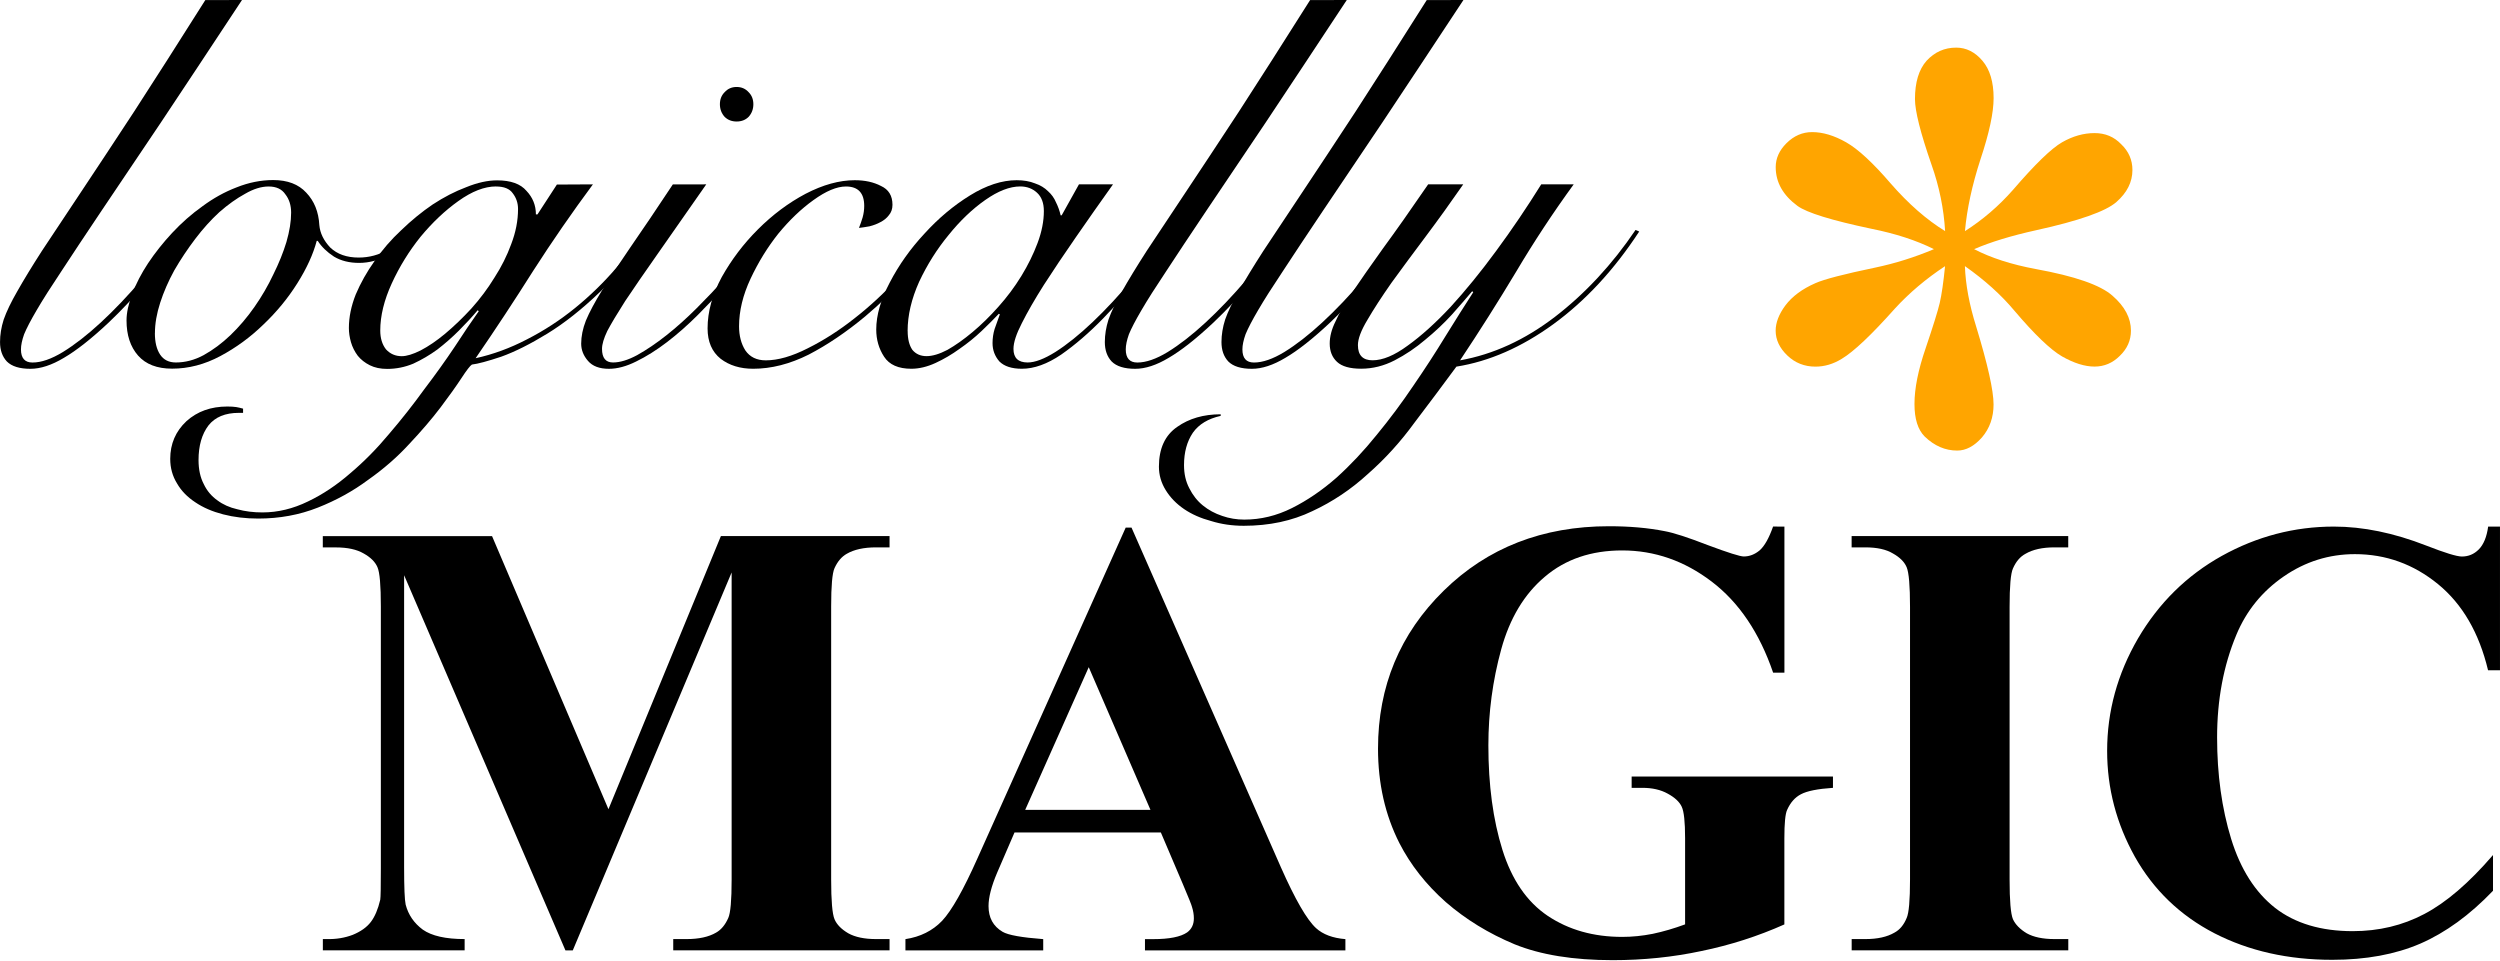
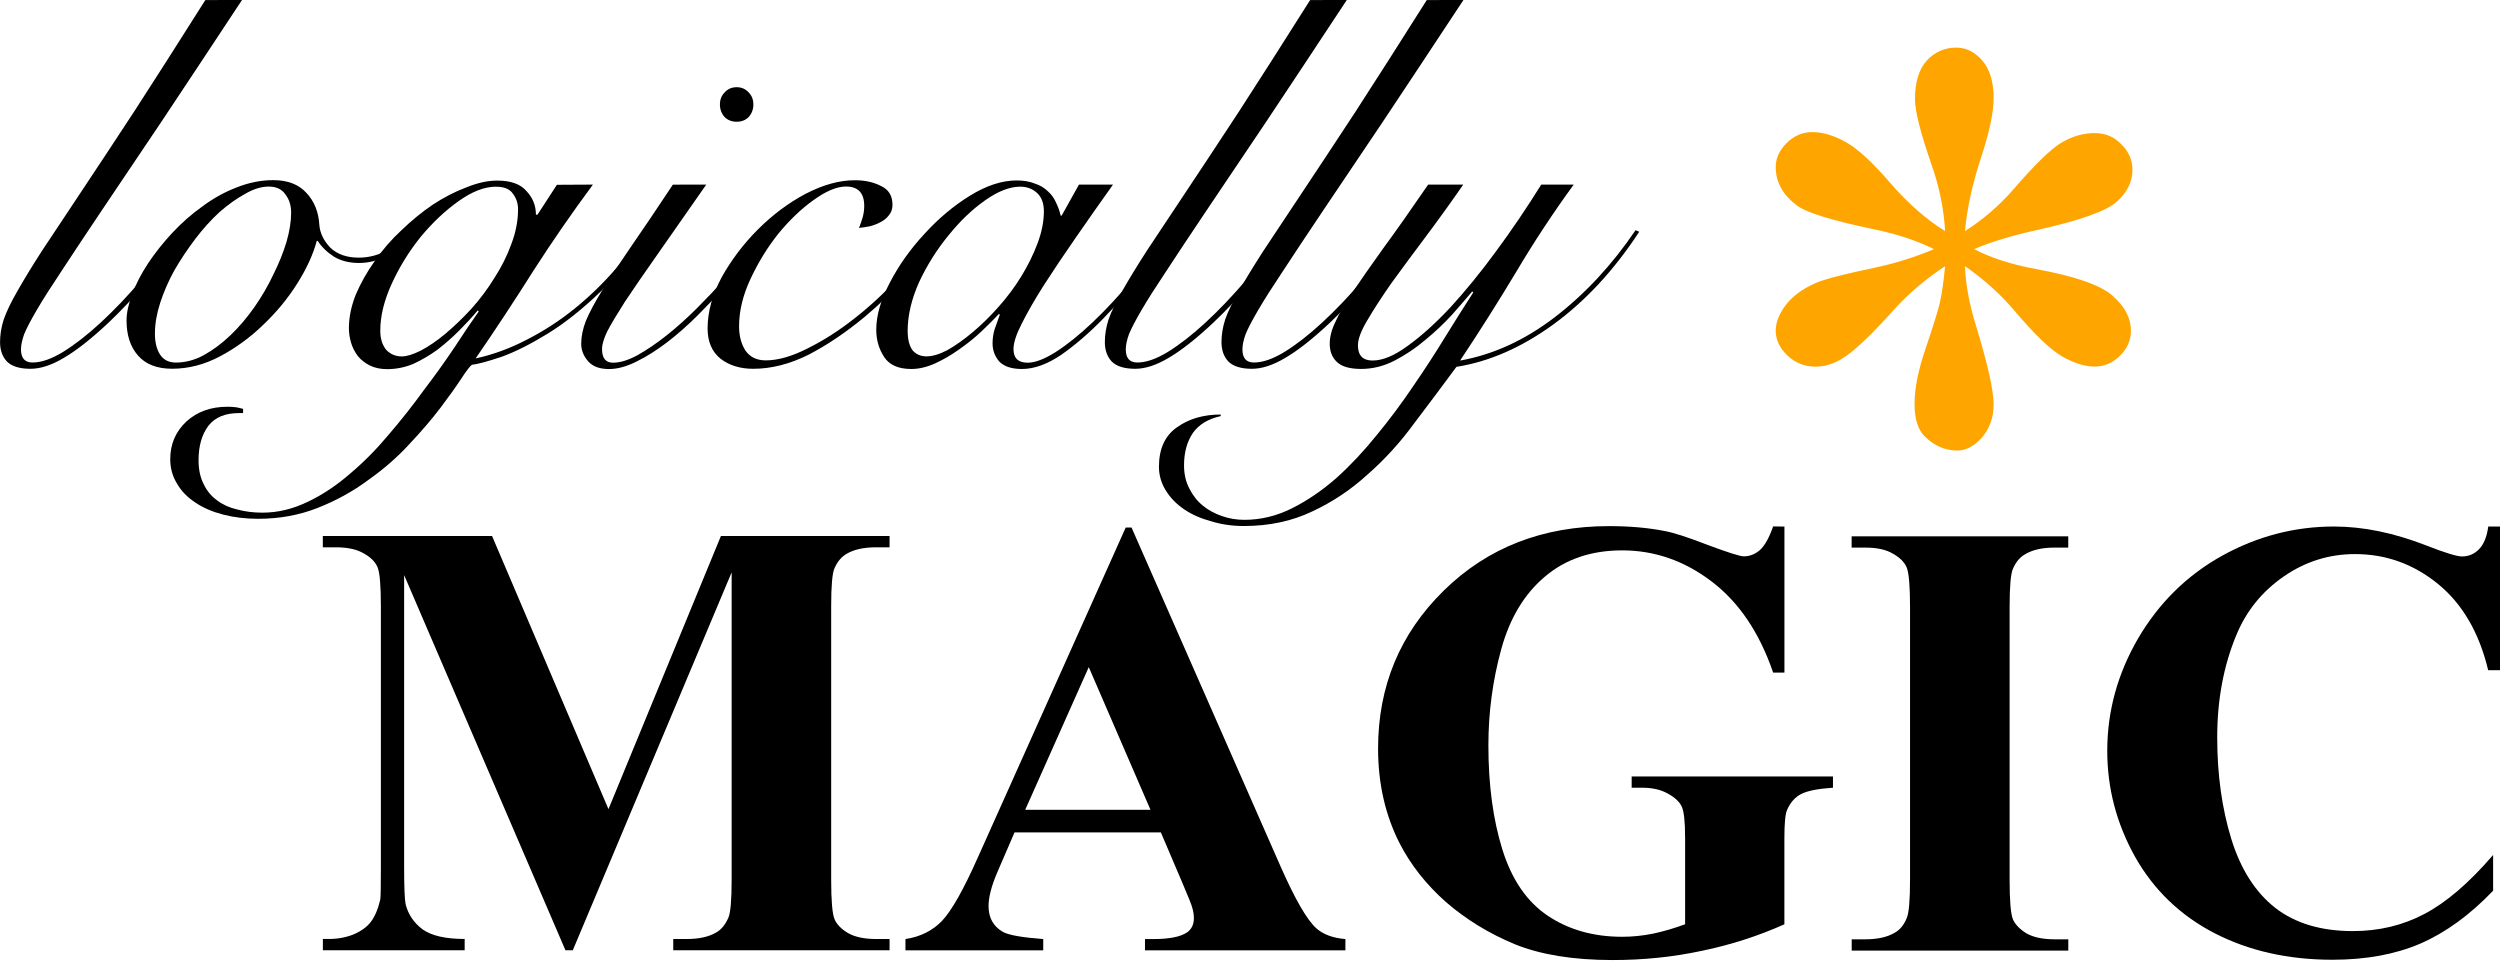
- <svg xmlns="http://www.w3.org/2000/svg" version="1.1" viewBox="0 0 50.516 19.401" height="19.401mm" width="50.516mm">
-   <g transform="translate(-56.62234,-120.3007)" fill="black">
-     <path d="m 61.512,120.301 q -0.942,1.429 -1.64,2.477 -0.699,1.037 -1.196,1.778 -0.497,0.741 -0.815,1.228 -0.318,0.476 -0.497,0.783 -0.18,0.307 -0.254,0.487 -0.064,0.18 -0.064,0.307 0,0.265 0.233,0.265 0.265,0 0.614,-0.212 0.36,-0.222 0.762,-0.593 0.413,-0.381 0.836,-0.878 0.423,-0.508 0.826,-1.079 l 0.116,0.042 q -0.381,0.54 -0.804,1.048 -0.423,0.497 -0.815,0.868 -0.519,0.487 -0.9,0.709 -0.37,0.222 -0.677,0.222 -0.328,0 -0.476,-0.148 -0.138,-0.148 -0.138,-0.392 0,-0.222 0.074,-0.455 0.085,-0.243 0.275,-0.572 0.191,-0.339 0.497,-0.815 0.318,-0.476 0.773,-1.164 0.466,-0.699 1.09,-1.651 0.624,-0.963 1.439,-2.254 z" />
-     <path d="m 65.075,124.989 q -0.254,0.286 -0.572,0.455 -0.318,0.169 -0.624,0.169 -0.296,0 -0.508,-0.127 -0.212,-0.138 -0.328,-0.318 h -0.021 q -0.106,0.402 -0.392,0.857 -0.286,0.455 -0.688,0.836 -0.392,0.381 -0.868,0.635 -0.476,0.254 -0.974,0.254 -0.455,0 -0.688,-0.265 -0.233,-0.265 -0.233,-0.709 0,-0.233 0.116,-0.54 0.116,-0.307 0.318,-0.614 0.212,-0.318 0.487,-0.614 0.286,-0.307 0.614,-0.54 0.328,-0.243 0.688,-0.381 0.37,-0.148 0.741,-0.148 0.434,0 0.667,0.254 0.243,0.254 0.265,0.656 0.021,0.243 0.222,0.455 0.212,0.201 0.572,0.201 0.318,0 0.593,-0.159 0.286,-0.159 0.529,-0.413 z m -5.323,2.043 q 0,0.275 0.106,0.434 0.106,0.159 0.318,0.159 0.286,0 0.561,-0.148 0.286,-0.159 0.54,-0.402 0.265,-0.254 0.487,-0.572 0.222,-0.318 0.381,-0.656 0.169,-0.339 0.265,-0.656 0.095,-0.328 0.095,-0.593 0,-0.222 -0.116,-0.37 -0.106,-0.159 -0.339,-0.159 -0.222,0 -0.476,0.148 -0.254,0.138 -0.519,0.37 -0.254,0.233 -0.487,0.54 -0.233,0.307 -0.423,0.635 -0.18,0.328 -0.286,0.656 -0.106,0.328 -0.106,0.614 z" />
-     <path d="m 68.603,124.026 q -0.635,0.857 -1.206,1.746 -0.561,0.889 -1.164,1.767 0.529,-0.116 1.037,-0.381 0.519,-0.265 0.974,-0.635 0.455,-0.37 0.836,-0.815 0.392,-0.445 0.656,-0.9 l 0.042,0.064 q -0.466,0.794 -1.027,1.323 -0.55,0.529 -1.069,0.847 -0.519,0.318 -0.931,0.466 -0.413,0.138 -0.593,0.159 -0.053,0.032 -0.212,0.275 -0.159,0.243 -0.423,0.593 -0.265,0.349 -0.635,0.741 -0.36,0.392 -0.826,0.72 -0.455,0.339 -1.016,0.561 -0.561,0.222 -1.206,0.222 -0.381,0 -0.709,-0.085 -0.328,-0.085 -0.561,-0.243 -0.243,-0.159 -0.37,-0.381 -0.138,-0.222 -0.138,-0.497 0,-0.455 0.328,-0.762 0.328,-0.296 0.826,-0.296 0.106,0 0.18,0.011 0.064,0.011 0.138,0.032 v 0.085 h -0.085 q -0.413,0 -0.614,0.254 -0.201,0.265 -0.201,0.699 0,0.286 0.106,0.487 0.095,0.201 0.275,0.328 0.169,0.127 0.402,0.18 0.233,0.064 0.508,0.064 0.466,0 0.921,-0.222 0.445,-0.212 0.857,-0.572 0.413,-0.349 0.783,-0.794 0.381,-0.445 0.709,-0.9 0.339,-0.445 0.614,-0.857 0.275,-0.423 0.487,-0.72 l -0.021,-0.021 q -0.169,0.201 -0.381,0.413 -0.201,0.201 -0.434,0.381 -0.233,0.169 -0.487,0.286 -0.254,0.106 -0.529,0.106 -0.201,0 -0.349,-0.074 -0.148,-0.074 -0.243,-0.191 -0.095,-0.127 -0.138,-0.275 -0.042,-0.148 -0.042,-0.286 0,-0.328 0.138,-0.677 0.148,-0.349 0.381,-0.677 0.233,-0.339 0.54,-0.624 0.307,-0.296 0.635,-0.519 0.339,-0.222 0.677,-0.349 0.339,-0.138 0.624,-0.138 0.413,0 0.593,0.212 0.191,0.201 0.191,0.476 h 0.032 l 0.392,-0.603 z m -1.958,0.042 q -0.349,0 -0.762,0.296 -0.402,0.286 -0.762,0.72 -0.349,0.434 -0.582,0.942 -0.233,0.508 -0.233,0.953 0,0.233 0.116,0.381 0.127,0.138 0.318,0.138 0.148,0 0.381,-0.116 0.243,-0.127 0.497,-0.339 0.265,-0.222 0.529,-0.508 0.265,-0.296 0.466,-0.624 0.212,-0.328 0.339,-0.677 0.138,-0.36 0.138,-0.709 0,-0.18 -0.106,-0.318 -0.095,-0.138 -0.339,-0.138 z" />
-     <path d="m 70.893,124.026 q -0.582,0.836 -0.984,1.408 -0.402,0.572 -0.656,0.953 -0.243,0.381 -0.36,0.603 -0.106,0.222 -0.106,0.36 0,0.275 0.222,0.275 0.212,0 0.487,-0.148 0.286,-0.159 0.593,-0.402 0.307,-0.243 0.614,-0.55 0.307,-0.307 0.572,-0.603 0.275,-0.307 0.476,-0.582 0.212,-0.286 0.307,-0.466 l 0.085,0.053 q -0.127,0.212 -0.349,0.508 -0.212,0.296 -0.487,0.614 -0.275,0.307 -0.582,0.614 -0.307,0.307 -0.624,0.55 -0.318,0.243 -0.624,0.392 -0.296,0.148 -0.55,0.148 -0.286,0 -0.423,-0.159 -0.138,-0.159 -0.138,-0.349 0,-0.222 0.095,-0.466 0.106,-0.254 0.328,-0.614 0.222,-0.36 0.572,-0.868 0.36,-0.519 0.857,-1.27 z m 0.614,-1.968 q 0.148,0 0.243,0.106 0.095,0.095 0.095,0.243 0,0.148 -0.095,0.254 -0.095,0.095 -0.243,0.095 -0.148,0 -0.243,-0.095 -0.095,-0.106 -0.095,-0.254 0,-0.148 0.095,-0.243 0.095,-0.106 0.243,-0.106 z" />
-     <path d="m 75.609,125.01 q -0.243,0.392 -0.646,0.847 -0.392,0.445 -0.857,0.836 -0.572,0.476 -1.143,0.773 -0.572,0.286 -1.122,0.286 -0.392,0 -0.656,-0.201 -0.265,-0.212 -0.265,-0.614 0,-0.508 0.286,-1.037 0.296,-0.529 0.73,-0.963 0.445,-0.445 0.963,-0.72 0.529,-0.275 0.995,-0.275 0.307,0 0.529,0.116 0.233,0.106 0.233,0.381 0,0.127 -0.074,0.212 -0.064,0.085 -0.169,0.138 -0.095,0.053 -0.222,0.085 -0.116,0.021 -0.212,0.032 0.042,-0.106 0.074,-0.212 0.032,-0.116 0.032,-0.233 0,-0.392 -0.37,-0.392 -0.275,0 -0.656,0.275 -0.37,0.265 -0.709,0.677 -0.328,0.413 -0.561,0.91 -0.233,0.497 -0.233,0.963 0,0.286 0.127,0.487 0.138,0.201 0.413,0.201 0.37,0 0.847,-0.243 0.487,-0.243 0.942,-0.603 0.476,-0.37 0.91,-0.847 0.445,-0.487 0.741,-0.942 z" />
-     <path d="m 78.424,124.026 h 0.688 q -0.392,0.55 -0.751,1.069 -0.36,0.519 -0.646,0.963 -0.275,0.434 -0.445,0.773 -0.169,0.328 -0.169,0.519 0,0.275 0.286,0.275 0.222,0 0.561,-0.212 0.349,-0.222 0.751,-0.603 0.402,-0.381 0.826,-0.889 0.423,-0.508 0.804,-1.079 l 0.064,0.021 q -0.286,0.434 -0.677,0.942 -0.381,0.497 -0.804,0.931 -0.423,0.434 -0.847,0.73 -0.423,0.286 -0.794,0.286 -0.307,0 -0.455,-0.148 -0.138,-0.159 -0.138,-0.37 0,-0.148 0.042,-0.286 0.053,-0.148 0.106,-0.296 l -0.021,-0.011 q -0.138,0.148 -0.349,0.349 -0.201,0.191 -0.445,0.36 -0.233,0.169 -0.487,0.286 -0.254,0.116 -0.487,0.116 -0.392,0 -0.55,-0.243 -0.159,-0.243 -0.159,-0.55 0,-0.434 0.275,-0.953 0.275,-0.529 0.699,-0.984 0.423,-0.466 0.921,-0.773 0.497,-0.307 0.942,-0.307 0.212,0 0.37,0.064 0.159,0.053 0.265,0.159 0.106,0.095 0.159,0.222 0.064,0.127 0.095,0.265 h 0.021 z m -3.461,2.963 q 0,0.243 0.095,0.381 0.106,0.127 0.286,0.127 0.18,0 0.423,-0.127 0.243,-0.138 0.508,-0.36 0.265,-0.222 0.519,-0.508 0.265,-0.296 0.466,-0.624 0.201,-0.328 0.328,-0.667 0.127,-0.339 0.127,-0.646 0,-0.243 -0.138,-0.37 -0.138,-0.127 -0.339,-0.127 -0.318,0 -0.709,0.275 -0.392,0.275 -0.741,0.709 -0.349,0.423 -0.593,0.942 -0.233,0.519 -0.233,0.995 z" />
-     <path d="m 83.836,120.301 q -0.942,1.429 -1.64,2.477 -0.699,1.037 -1.196,1.778 -0.497,0.741 -0.815,1.228 -0.318,0.476 -0.497,0.783 -0.18,0.307 -0.254,0.487 -0.064,0.18 -0.064,0.307 0,0.265 0.233,0.265 0.265,0 0.614,-0.212 0.36,-0.222 0.762,-0.593 0.413,-0.381 0.836,-0.878 0.423,-0.508 0.826,-1.079 l 0.116,0.042 q -0.381,0.54 -0.804,1.048 -0.423,0.497 -0.815,0.868 -0.519,0.487 -0.9,0.709 -0.37,0.222 -0.677,0.222 -0.328,0 -0.476,-0.148 -0.138,-0.148 -0.138,-0.392 0,-0.222 0.074,-0.455 0.085,-0.243 0.275,-0.572 0.191,-0.339 0.497,-0.815 0.318,-0.476 0.773,-1.164 0.466,-0.699 1.09,-1.651 0.624,-0.963 1.439,-2.254 z" />
-     <path d="m 86.193,120.301 q -0.942,1.429 -1.64,2.477 -0.699,1.037 -1.196,1.778 -0.497,0.741 -0.815,1.228 -0.318,0.476 -0.497,0.783 -0.18,0.307 -0.254,0.487 -0.064,0.18 -0.064,0.307 0,0.265 0.233,0.265 0.265,0 0.614,-0.212 0.36,-0.222 0.762,-0.593 0.413,-0.381 0.836,-0.878 0.423,-0.508 0.826,-1.079 l 0.116,0.042 q -0.381,0.54 -0.804,1.048 -0.423,0.497 -0.815,0.868 -0.519,0.487 -0.9,0.709 -0.37,0.222 -0.677,0.222 -0.328,0 -0.476,-0.148 -0.138,-0.148 -0.138,-0.392 0,-0.222 0.074,-0.455 0.085,-0.243 0.275,-0.572 0.191,-0.339 0.497,-0.815 0.318,-0.476 0.773,-1.164 0.466,-0.699 1.09,-1.651 0.624,-0.963 1.439,-2.254 z" />
-     <path d="m 86.189,124.026 q -0.381,0.55 -0.762,1.058 -0.381,0.508 -0.688,0.931 -0.296,0.423 -0.487,0.751 -0.191,0.318 -0.191,0.508 0,0.307 0.296,0.307 0.307,0 0.709,-0.296 0.413,-0.296 0.868,-0.783 0.455,-0.497 0.921,-1.132 0.476,-0.646 0.91,-1.344 h 0.656 q -0.624,0.857 -1.164,1.767 -0.54,0.9 -1.132,1.789 1.005,-0.18 1.916,-0.878 0.921,-0.709 1.63,-1.757 l 0.074,0.032 q -0.762,1.164 -1.736,1.873 -0.963,0.699 -1.958,0.857 -0.413,0.561 -0.847,1.132 -0.423,0.582 -0.942,1.037 -0.508,0.466 -1.122,0.751 -0.614,0.296 -1.386,0.296 -0.349,0 -0.656,-0.095 -0.318,-0.085 -0.55,-0.243 -0.233,-0.159 -0.37,-0.381 -0.138,-0.222 -0.138,-0.476 0,-0.55 0.37,-0.804 0.36,-0.254 0.878,-0.254 v 0.032 q -0.381,0.085 -0.561,0.339 -0.18,0.265 -0.18,0.656 0,0.265 0.106,0.466 0.106,0.212 0.275,0.349 0.169,0.138 0.392,0.212 0.212,0.074 0.445,0.074 0.497,0 0.963,-0.233 0.466,-0.233 0.9,-0.614 0.423,-0.381 0.815,-0.868 0.392,-0.476 0.741,-0.995 0.349,-0.508 0.646,-0.995 0.307,-0.497 0.561,-0.889 l -0.021,-0.021 q -0.169,0.201 -0.413,0.476 -0.243,0.265 -0.54,0.508 -0.286,0.243 -0.614,0.413 -0.328,0.169 -0.677,0.169 -0.339,0 -0.487,-0.138 -0.148,-0.138 -0.148,-0.37 0,-0.212 0.116,-0.445 0.106,-0.243 0.349,-0.603 0.243,-0.36 0.614,-0.878 0.381,-0.519 0.91,-1.291 z" />
-     <path d="m 68.917,136.652 2.272,-5.519 h 3.408 v 0.228 h -0.272 q -0.37,0 -0.593,0.13 -0.154,0.086 -0.247,0.29 -0.068,0.148 -0.068,0.772 v 5.519 q 0,0.642 0.068,0.803 0.068,0.161 0.278,0.284 0.21,0.117 0.562,0.117 h 0.272 v 0.228 h -4.371 v -0.228 h 0.272 q 0.37,0 0.593,-0.13 0.154,-0.086 0.247,-0.296 0.068,-0.148 0.068,-0.778 v -6.204 l -3.21,7.637 h -0.148 l -3.26,-7.581 v 5.896 q 0,0.617 0.031,0.759 0.08,0.309 0.346,0.506 0.272,0.191 0.846,0.191 v 0.228 h -2.865 v -0.228 h 0.086 q 0.278,0.006 0.519,-0.086 0.241,-0.099 0.364,-0.259 0.123,-0.161 0.191,-0.451 0.012,-0.068 0.012,-0.63 v -5.297 q 0,-0.636 -0.068,-0.79 -0.068,-0.161 -0.278,-0.278 -0.21,-0.123 -0.562,-0.123 h -0.265 v -0.228 h 3.42 z" />
-     <path d="m 80.079,137.122 h -2.957 l -0.352,0.815 q -0.173,0.407 -0.173,0.673 0,0.352 0.284,0.519 0.167,0.099 0.821,0.148 v 0.228 h -2.784 v -0.228 q 0.451,-0.068 0.741,-0.37 0.29,-0.309 0.716,-1.266 l 2.994,-6.68 h 0.117 l 3.019,6.865 q 0.432,0.975 0.71,1.229 0.21,0.191 0.593,0.222 v 0.228 h -4.05 v -0.228 h 0.167 q 0.488,0 0.685,-0.136 0.136,-0.099 0.136,-0.284 0,-0.111 -0.037,-0.228 -0.012,-0.056 -0.185,-0.463 z m -0.21,-0.457 -1.247,-2.883 -1.284,2.883 z" />
-     <path d="m 92.679,130.942 v 2.951 h -0.228 q -0.414,-1.21 -1.241,-1.84 -0.827,-0.63 -1.809,-0.63 -0.938,0 -1.562,0.531 -0.624,0.525 -0.883,1.469 -0.259,0.945 -0.259,1.939 0,1.204 0.284,2.111 0.284,0.908 0.914,1.333 0.636,0.426 1.506,0.426 0.303,0 0.617,-0.062 0.321,-0.068 0.654,-0.191 v -1.741 q 0,-0.494 -0.068,-0.636 -0.068,-0.148 -0.284,-0.265 -0.21,-0.117 -0.512,-0.117 h -0.216 v -0.228 h 4.068 v 0.228 q -0.463,0.031 -0.648,0.13 -0.179,0.093 -0.278,0.315 -0.056,0.117 -0.056,0.574 v 1.741 q -0.803,0.358 -1.673,0.537 -0.864,0.185 -1.797,0.185 -1.192,0 -1.982,-0.321 -0.784,-0.327 -1.389,-0.852 -0.599,-0.531 -0.938,-1.192 -0.432,-0.852 -0.432,-1.908 0,-1.889 1.327,-3.192 1.327,-1.303 3.34,-1.303 0.624,0 1.124,0.099 0.272,0.049 0.877,0.284 0.611,0.228 0.722,0.228 0.173,0 0.321,-0.123 0.148,-0.13 0.272,-0.482 z" />
-     <path d="m 98.415,139.276 v 0.228 h -4.377 v -0.228 h 0.278 q 0.364,0 0.586,-0.13 0.161,-0.086 0.247,-0.296 0.068,-0.148 0.068,-0.778 v -5.507 q 0,-0.642 -0.068,-0.803 -0.068,-0.161 -0.278,-0.278 -0.204,-0.123 -0.556,-0.123 h -0.278 v -0.228 h 4.377 v 0.228 h -0.278 q -0.364,0 -0.586,0.13 -0.161,0.086 -0.253,0.296 -0.068,0.148 -0.068,0.778 v 5.507 q 0,0.642 0.068,0.803 0.074,0.161 0.278,0.284 0.21,0.117 0.562,0.117 z" />
-     <path d="m 107.138,130.942 v 2.902 h -0.241 q -0.272,-1.136 -1.012,-1.741 -0.741,-0.605 -1.679,-0.605 -0.784,0 -1.438,0.451 -0.654,0.451 -0.957,1.179 -0.389,0.932 -0.389,2.074 0,1.124 0.284,2.05 0.284,0.92 0.889,1.395 0.605,0.469 1.568,0.469 0.79,0 1.445,-0.346 0.661,-0.346 1.389,-1.192 v 0.722 q -0.704,0.735 -1.469,1.068 -0.759,0.327 -1.778,0.327 -1.34,0 -2.383,-0.537 -1.037,-0.537 -1.605,-1.543 -0.562,-1.006 -0.562,-2.142 0,-1.198 0.624,-2.272 0.63,-1.074 1.692,-1.667 1.068,-0.593 2.266,-0.593 0.883,0 1.864,0.383 0.568,0.222 0.722,0.222 0.198,0 0.34,-0.142 0.148,-0.148 0.191,-0.463 z" />
-     <path fill="orange" d="m 95.926,124.971 q -0.039,-0.677 -0.275,-1.344 -0.334,-0.961 -0.334,-1.324 0,-0.51 0.235,-0.775 0.245,-0.265 0.598,-0.265 0.304,0 0.53,0.265 0.226,0.265 0.226,0.755 0,0.441 -0.265,1.236 -0.255,0.785 -0.314,1.452 0.539,-0.343 0.971,-0.834 0.667,-0.775 0.991,-0.961 0.324,-0.186 0.657,-0.186 0.324,0 0.539,0.226 0.226,0.216 0.226,0.52 0,0.363 -0.324,0.647 -0.324,0.284 -1.619,0.569 -0.755,0.167 -1.256,0.383 0.51,0.265 1.246,0.402 1.187,0.216 1.55,0.539 0.373,0.324 0.373,0.706 0,0.294 -0.226,0.51 -0.216,0.216 -0.51,0.216 -0.294,0 -0.657,-0.206 -0.353,-0.206 -0.961,-0.922 -0.402,-0.481 -1.001,-0.902 0.02,0.559 0.226,1.216 0.353,1.157 0.353,1.579 0,0.392 -0.235,0.667 -0.235,0.265 -0.5,0.265 -0.363,0 -0.657,-0.284 -0.206,-0.206 -0.206,-0.657 0,-0.471 0.226,-1.128 0.226,-0.667 0.284,-0.912 0.059,-0.255 0.108,-0.745 -0.579,0.383 -1.01,0.853 -0.716,0.804 -1.079,1.02 -0.255,0.157 -0.53,0.157 -0.334,0 -0.569,-0.226 -0.235,-0.226 -0.235,-0.5 0,-0.245 0.196,-0.51 0.206,-0.275 0.608,-0.451 0.265,-0.118 1.207,-0.314 0.608,-0.128 1.187,-0.373 -0.53,-0.265 -1.265,-0.412 -1.207,-0.255 -1.491,-0.461 -0.441,-0.324 -0.441,-0.785 0,-0.265 0.216,-0.481 0.226,-0.226 0.52,-0.226 0.324,0 0.687,0.206 0.363,0.206 0.902,0.834 0.539,0.618 1.099,0.961 z" />
+ <svg xmlns="http://www.w3.org/2000/svg" width="50.516" height="19.401" version="1.1" viewBox="0 0 50.516 19.401">
+   <g transform="translate(-56.622 -120.3)">
+     <path d="m61.512 120.3q-0.942 1.429-1.64 2.477-0.699 1.037-1.196 1.778-0.497 0.741-0.815 1.228-0.318 0.476-0.497 0.783-0.18 0.307-0.254 0.487-0.064 0.18-0.064 0.307 0 0.265 0.233 0.265 0.265 0 0.614-0.212 0.36-0.222 0.762-0.593 0.413-0.381 0.836-0.878 0.423-0.508 0.826-1.079l0.116 0.042q-0.381 0.54-0.804 1.048-0.423 0.497-0.815 0.868-0.519 0.487-0.9 0.709-0.37 0.222-0.677 0.222-0.328 0-0.476-0.148-0.138-0.148-0.138-0.392 0-0.222 0.074-0.455 0.085-0.243 0.275-0.572 0.191-0.339 0.497-0.815 0.318-0.476 0.773-1.164 0.466-0.699 1.09-1.651 0.624-0.963 1.439-2.254z" />
+     <path d="m65.075 124.99q-0.254 0.286-0.572 0.455-0.318 0.169-0.624 0.169-0.296 0-0.508-0.127-0.212-0.138-0.328-0.318h-0.021q-0.106 0.402-0.392 0.857t-0.688 0.836q-0.392 0.381-0.868 0.635t-0.974 0.254q-0.455 0-0.688-0.265t-0.233-0.709q0-0.233 0.116-0.54 0.116-0.307 0.318-0.614 0.212-0.318 0.487-0.614 0.286-0.307 0.614-0.54 0.328-0.243 0.688-0.381 0.37-0.148 0.741-0.148 0.434 0 0.667 0.254 0.243 0.254 0.265 0.656 0.021 0.243 0.222 0.455 0.212 0.201 0.572 0.201 0.318 0 0.593-0.159 0.286-0.159 0.529-0.413zm-5.323 2.043q0 0.275 0.106 0.434t0.318 0.159q0.286 0 0.561-0.148 0.286-0.159 0.54-0.402 0.265-0.254 0.487-0.572t0.381-0.656q0.169-0.339 0.265-0.656 0.095-0.328 0.095-0.593 0-0.222-0.116-0.37-0.106-0.159-0.339-0.159-0.222 0-0.476 0.148-0.254 0.138-0.519 0.37-0.254 0.233-0.487 0.54-0.233 0.307-0.423 0.635-0.18 0.328-0.286 0.656-0.106 0.328-0.106 0.614z" />
+     <path d="m68.603 124.03q-0.635 0.857-1.206 1.746-0.561 0.889-1.164 1.767 0.529-0.116 1.037-0.381 0.519-0.265 0.974-0.635 0.455-0.37 0.836-0.815 0.392-0.445 0.656-0.9l0.042 0.064q-0.466 0.794-1.027 1.323-0.55 0.529-1.069 0.847-0.519 0.318-0.931 0.466-0.413 0.138-0.593 0.159-0.053 0.032-0.212 0.275-0.159 0.243-0.423 0.593-0.265 0.349-0.635 0.741-0.36 0.392-0.826 0.72-0.455 0.339-1.016 0.561-0.561 0.222-1.206 0.222-0.381 0-0.709-0.085-0.328-0.085-0.561-0.243-0.243-0.159-0.37-0.381-0.138-0.222-0.138-0.497 0-0.455 0.328-0.762 0.328-0.296 0.826-0.296 0.106 0 0.18 0.011 0.064 0.011 0.138 0.032v0.085h-0.085q-0.413 0-0.614 0.254-0.201 0.265-0.201 0.699 0 0.286 0.106 0.487 0.095 0.201 0.275 0.328 0.169 0.127 0.402 0.18 0.233 0.064 0.508 0.064 0.466 0 0.921-0.222 0.445-0.212 0.857-0.572 0.413-0.349 0.783-0.794 0.381-0.445 0.709-0.9 0.339-0.445 0.614-0.857 0.275-0.423 0.487-0.72l-0.021-0.021q-0.169 0.201-0.381 0.413-0.201 0.201-0.434 0.381-0.233 0.169-0.487 0.286-0.254 0.106-0.529 0.106-0.201 0-0.349-0.074-0.148-0.074-0.243-0.191-0.095-0.127-0.138-0.275-0.042-0.148-0.042-0.286 0-0.328 0.138-0.677 0.148-0.349 0.381-0.677 0.233-0.339 0.54-0.624 0.307-0.296 0.635-0.519 0.339-0.222 0.677-0.349 0.339-0.138 0.624-0.138 0.413 0 0.593 0.212 0.191 0.201 0.191 0.476h0.032l0.392-0.603zm-1.958 0.042q-0.349 0-0.762 0.296-0.402 0.286-0.762 0.72-0.349 0.434-0.582 0.942-0.233 0.508-0.233 0.953 0 0.233 0.116 0.381 0.127 0.138 0.318 0.138 0.148 0 0.381-0.116 0.243-0.127 0.497-0.339 0.265-0.222 0.529-0.508 0.265-0.296 0.466-0.624 0.212-0.328 0.339-0.677 0.138-0.36 0.138-0.709 0-0.18-0.106-0.318-0.095-0.138-0.339-0.138z" />
+     <path d="m70.893 124.03q-0.582 0.836-0.984 1.408-0.402 0.572-0.656 0.953-0.243 0.381-0.36 0.603-0.106 0.222-0.106 0.36 0 0.275 0.222 0.275 0.212 0 0.487-0.148 0.286-0.159 0.593-0.402t0.614-0.55q0.307-0.307 0.572-0.603 0.275-0.307 0.476-0.582 0.212-0.286 0.307-0.466l0.085 0.053q-0.127 0.212-0.349 0.508-0.212 0.296-0.487 0.614-0.275 0.307-0.582 0.614t-0.624 0.55q-0.318 0.243-0.624 0.392-0.296 0.148-0.55 0.148-0.286 0-0.423-0.159t-0.138-0.349q0-0.222 0.095-0.466 0.106-0.254 0.328-0.614 0.222-0.36 0.572-0.868 0.36-0.519 0.857-1.27zm0.614-1.968q0.148 0 0.243 0.106 0.095 0.095 0.095 0.243 0 0.148-0.095 0.254-0.095 0.095-0.243 0.095-0.148 0-0.243-0.095-0.095-0.106-0.095-0.254t0.095-0.243q0.095-0.106 0.243-0.106z" />
+     <path d="m75.609 125.01q-0.243 0.392-0.646 0.847-0.392 0.445-0.857 0.836-0.572 0.476-1.143 0.773-0.572 0.286-1.122 0.286-0.392 0-0.656-0.201-0.265-0.212-0.265-0.614 0-0.508 0.286-1.037 0.296-0.529 0.73-0.963 0.445-0.445 0.963-0.72 0.529-0.275 0.995-0.275 0.307 0 0.529 0.116 0.233 0.106 0.233 0.381 0 0.127-0.074 0.212-0.064 0.085-0.169 0.138-0.095 0.053-0.222 0.085-0.116 0.021-0.212 0.032 0.042-0.106 0.074-0.212 0.032-0.116 0.032-0.233 0-0.392-0.37-0.392-0.275 0-0.656 0.275-0.37 0.265-0.709 0.677-0.328 0.413-0.561 0.91-0.233 0.497-0.233 0.963 0 0.286 0.127 0.487 0.138 0.201 0.413 0.201 0.37 0 0.847-0.243 0.487-0.243 0.942-0.603 0.476-0.37 0.91-0.847 0.445-0.487 0.741-0.942z" />
+     <path d="m78.424 124.03h0.688q-0.392 0.55-0.751 1.069-0.36 0.519-0.646 0.963-0.275 0.434-0.445 0.773-0.169 0.328-0.169 0.519 0 0.275 0.286 0.275 0.222 0 0.561-0.212 0.349-0.222 0.751-0.603t0.826-0.889 0.804-1.079l0.064 0.021q-0.286 0.434-0.677 0.942-0.381 0.497-0.804 0.931-0.423 0.434-0.847 0.73-0.423 0.286-0.794 0.286-0.307 0-0.455-0.148-0.138-0.159-0.138-0.37 0-0.148 0.042-0.286 0.053-0.148 0.106-0.296l-0.021-0.011q-0.138 0.148-0.349 0.349-0.201 0.191-0.445 0.36-0.233 0.169-0.487 0.286-0.254 0.116-0.487 0.116-0.392 0-0.55-0.243-0.159-0.243-0.159-0.55 0-0.434 0.275-0.953 0.275-0.529 0.699-0.984 0.423-0.466 0.921-0.773t0.942-0.307q0.212 0 0.37 0.064 0.159 0.053 0.265 0.159 0.106 0.095 0.159 0.222 0.064 0.127 0.095 0.265h0.021zm-3.461 2.963q0 0.243 0.095 0.381 0.106 0.127 0.286 0.127 0.18 0 0.423-0.127 0.243-0.138 0.508-0.36 0.265-0.222 0.519-0.508 0.265-0.296 0.466-0.624 0.201-0.328 0.328-0.667 0.127-0.339 0.127-0.646 0-0.243-0.138-0.37-0.138-0.127-0.339-0.127-0.318 0-0.709 0.275-0.392 0.275-0.741 0.709-0.349 0.423-0.593 0.942-0.233 0.519-0.233 0.995z" />
+     <path d="m83.836 120.3q-0.942 1.429-1.64 2.477-0.699 1.037-1.196 1.778-0.497 0.741-0.815 1.228-0.318 0.476-0.497 0.783t-0.254 0.487q-0.064 0.18-0.064 0.307 0 0.265 0.233 0.265 0.265 0 0.614-0.212 0.36-0.222 0.762-0.593 0.413-0.381 0.836-0.878 0.423-0.508 0.826-1.079l0.116 0.042q-0.381 0.54-0.804 1.048-0.423 0.497-0.815 0.868-0.519 0.487-0.9 0.709-0.37 0.222-0.677 0.222-0.328 0-0.476-0.148-0.138-0.148-0.138-0.392 0-0.222 0.074-0.455 0.085-0.243 0.275-0.572 0.191-0.339 0.497-0.815 0.318-0.476 0.773-1.164 0.466-0.699 1.09-1.651 0.624-0.963 1.439-2.254z" />
+     <path d="m86.193 120.3q-0.942 1.429-1.64 2.477-0.699 1.037-1.196 1.778-0.497 0.741-0.815 1.228-0.318 0.476-0.497 0.783-0.18 0.307-0.254 0.487-0.064 0.18-0.064 0.307 0 0.265 0.233 0.265 0.265 0 0.614-0.212 0.36-0.222 0.762-0.593 0.413-0.381 0.836-0.878 0.423-0.508 0.826-1.079l0.116 0.042q-0.381 0.54-0.804 1.048-0.423 0.497-0.815 0.868-0.519 0.487-0.9 0.709-0.37 0.222-0.677 0.222-0.328 0-0.476-0.148-0.138-0.148-0.138-0.392 0-0.222 0.074-0.455 0.085-0.243 0.275-0.572 0.191-0.339 0.497-0.815 0.318-0.476 0.773-1.164 0.466-0.699 1.09-1.651 0.624-0.963 1.439-2.254z" />
+     <path d="m86.189 124.03q-0.381 0.55-0.762 1.058t-0.688 0.931q-0.296 0.423-0.487 0.751-0.191 0.318-0.191 0.508 0 0.307 0.296 0.307 0.307 0 0.709-0.296 0.413-0.296 0.868-0.783 0.455-0.497 0.921-1.132 0.476-0.646 0.91-1.344h0.656q-0.624 0.857-1.164 1.767-0.54 0.9-1.132 1.789 1.005-0.18 1.916-0.878 0.921-0.709 1.63-1.757l0.074 0.032q-0.762 1.164-1.736 1.873-0.963 0.699-1.958 0.857-0.413 0.561-0.847 1.132-0.423 0.582-0.942 1.037-0.508 0.466-1.122 0.751-0.614 0.296-1.386 0.296-0.349 0-0.656-0.095-0.318-0.085-0.55-0.243-0.233-0.159-0.37-0.381t-0.138-0.476q0-0.55 0.37-0.804 0.36-0.254 0.878-0.254v0.032q-0.381 0.085-0.561 0.339-0.18 0.265-0.18 0.656 0 0.265 0.106 0.466 0.106 0.212 0.275 0.349 0.169 0.138 0.392 0.212 0.212 0.074 0.445 0.074 0.497 0 0.963-0.233t0.9-0.614q0.423-0.381 0.815-0.868 0.392-0.476 0.741-0.995 0.349-0.508 0.646-0.995 0.307-0.497 0.561-0.889l-0.021-0.021q-0.169 0.201-0.413 0.476-0.243 0.265-0.54 0.508-0.286 0.243-0.614 0.413-0.328 0.169-0.677 0.169-0.339 0-0.487-0.138-0.148-0.138-0.148-0.37 0-0.212 0.116-0.445 0.106-0.243 0.349-0.603 0.243-0.36 0.614-0.878 0.381-0.519 0.91-1.291z" />
+     <path d="m68.917 136.65 2.272-5.519h3.408v0.228h-0.272q-0.37 0-0.593 0.13-0.154 0.086-0.247 0.29-0.068 0.148-0.068 0.772v5.519q0 0.642 0.068 0.803 0.068 0.161 0.278 0.284 0.21 0.117 0.562 0.117h0.272v0.228h-4.371v-0.228h0.272q0.37 0 0.593-0.13 0.154-0.086 0.247-0.296 0.068-0.148 0.068-0.778v-6.205l-3.21 7.637h-0.148l-3.26-7.581v5.896q0 0.617 0.031 0.759 0.08 0.309 0.346 0.506 0.272 0.191 0.846 0.191v0.228h-2.865v-0.228h0.086q0.278 6e-3 0.519-0.086 0.241-0.099 0.364-0.259 0.123-0.161 0.191-0.451 0.012-0.068 0.012-0.63v-5.297q0-0.636-0.068-0.79-0.068-0.161-0.278-0.278-0.21-0.123-0.562-0.123h-0.265v-0.228h3.42z" />
+     <path d="m80.079 137.12h-2.957l-0.352 0.815q-0.173 0.407-0.173 0.673 0 0.352 0.284 0.519 0.167 0.099 0.821 0.148v0.228h-2.784v-0.228q0.451-0.068 0.741-0.37 0.29-0.309 0.716-1.266l2.994-6.68h0.117l3.019 6.865q0.432 0.975 0.71 1.229 0.21 0.191 0.593 0.222v0.228h-4.05v-0.228h0.167q0.488 0 0.685-0.136 0.136-0.099 0.136-0.284 0-0.111-0.037-0.228-0.012-0.056-0.185-0.463zm-0.21-0.457-1.247-2.883-1.284 2.883z" />
+     <path d="m92.679 130.94v2.951h-0.228q-0.414-1.21-1.241-1.84-0.827-0.63-1.809-0.63-0.938 0-1.562 0.531-0.624 0.525-0.883 1.469-0.259 0.945-0.259 1.938 0 1.204 0.284 2.111 0.284 0.908 0.914 1.333 0.636 0.426 1.506 0.426 0.303 0 0.617-0.062 0.321-0.068 0.654-0.191v-1.741q0-0.494-0.068-0.636-0.068-0.148-0.284-0.265-0.21-0.117-0.512-0.117h-0.216v-0.228h4.068v0.228q-0.463 0.031-0.648 0.13-0.179 0.093-0.278 0.315-0.056 0.117-0.056 0.574v1.741q-0.803 0.358-1.673 0.537-0.864 0.185-1.796 0.185-1.192 0-1.982-0.321-0.784-0.327-1.389-0.852-0.599-0.531-0.938-1.192-0.432-0.852-0.432-1.908 0-1.889 1.327-3.192t3.34-1.303q0.624 0 1.124 0.099 0.272 0.049 0.877 0.284 0.611 0.228 0.722 0.228 0.173 0 0.321-0.123 0.148-0.13 0.272-0.482z" />
+     <path d="m98.415 139.28v0.228h-4.377v-0.228h0.278q0.364 0 0.586-0.13 0.161-0.086 0.247-0.296 0.068-0.148 0.068-0.778v-5.507q0-0.642-0.068-0.803-0.068-0.161-0.278-0.278-0.204-0.123-0.556-0.123h-0.278v-0.228h4.377v0.228h-0.278q-0.364 0-0.586 0.13-0.161 0.086-0.253 0.296-0.068 0.148-0.068 0.778v5.507q0 0.642 0.068 0.803 0.074 0.161 0.278 0.284 0.21 0.117 0.562 0.117z" />
+     <path d="m107.14 130.94v2.902h-0.241q-0.272-1.136-1.012-1.741-0.741-0.605-1.679-0.605-0.784 0-1.438 0.451-0.654 0.451-0.957 1.179-0.389 0.932-0.389 2.074 0 1.124 0.284 2.05 0.284 0.92 0.889 1.395 0.605 0.469 1.568 0.469 0.79 0 1.445-0.346 0.661-0.346 1.389-1.192v0.722q-0.704 0.735-1.469 1.068-0.759 0.327-1.778 0.327-1.34 0-2.383-0.537-1.037-0.537-1.605-1.543-0.562-1.006-0.562-2.142 0-1.198 0.624-2.272 0.63-1.074 1.692-1.667 1.068-0.593 2.266-0.593 0.883 0 1.864 0.383 0.568 0.222 0.722 0.222 0.198 0 0.34-0.142 0.148-0.148 0.191-0.463z" />
+     <path d="m95.926 124.97q-0.039-0.677-0.275-1.344-0.334-0.961-0.334-1.324 0-0.51 0.235-0.775 0.245-0.265 0.598-0.265 0.304 0 0.53 0.265 0.226 0.265 0.226 0.755 0 0.441-0.265 1.236-0.255 0.785-0.314 1.452 0.539-0.343 0.971-0.834 0.667-0.775 0.991-0.961t0.657-0.186q0.324 0 0.539 0.226 0.226 0.216 0.226 0.52 0 0.363-0.324 0.647-0.324 0.284-1.619 0.569-0.755 0.167-1.256 0.383 0.51 0.265 1.246 0.402 1.187 0.216 1.55 0.539 0.373 0.324 0.373 0.706 0 0.294-0.226 0.51-0.216 0.216-0.51 0.216-0.294 0-0.657-0.206-0.353-0.206-0.961-0.922-0.402-0.481-1-0.902 0.02 0.559 0.226 1.216 0.353 1.157 0.353 1.579 0 0.392-0.235 0.667-0.235 0.265-0.5 0.265-0.363 0-0.657-0.284-0.206-0.206-0.206-0.657 0-0.471 0.226-1.128 0.226-0.667 0.284-0.912 0.059-0.255 0.108-0.745-0.579 0.383-1.01 0.853-0.716 0.804-1.079 1.02-0.255 0.157-0.53 0.157-0.334 0-0.569-0.226t-0.235-0.5q0-0.245 0.196-0.51 0.206-0.275 0.608-0.451 0.265-0.118 1.206-0.314 0.608-0.128 1.187-0.373-0.53-0.265-1.265-0.412-1.206-0.255-1.491-0.461-0.441-0.324-0.441-0.785 0-0.265 0.216-0.481 0.226-0.226 0.52-0.226 0.324 0 0.687 0.206 0.363 0.206 0.902 0.834 0.539 0.618 1.099 0.961z" fill="orange" />
  </g>
</svg>
